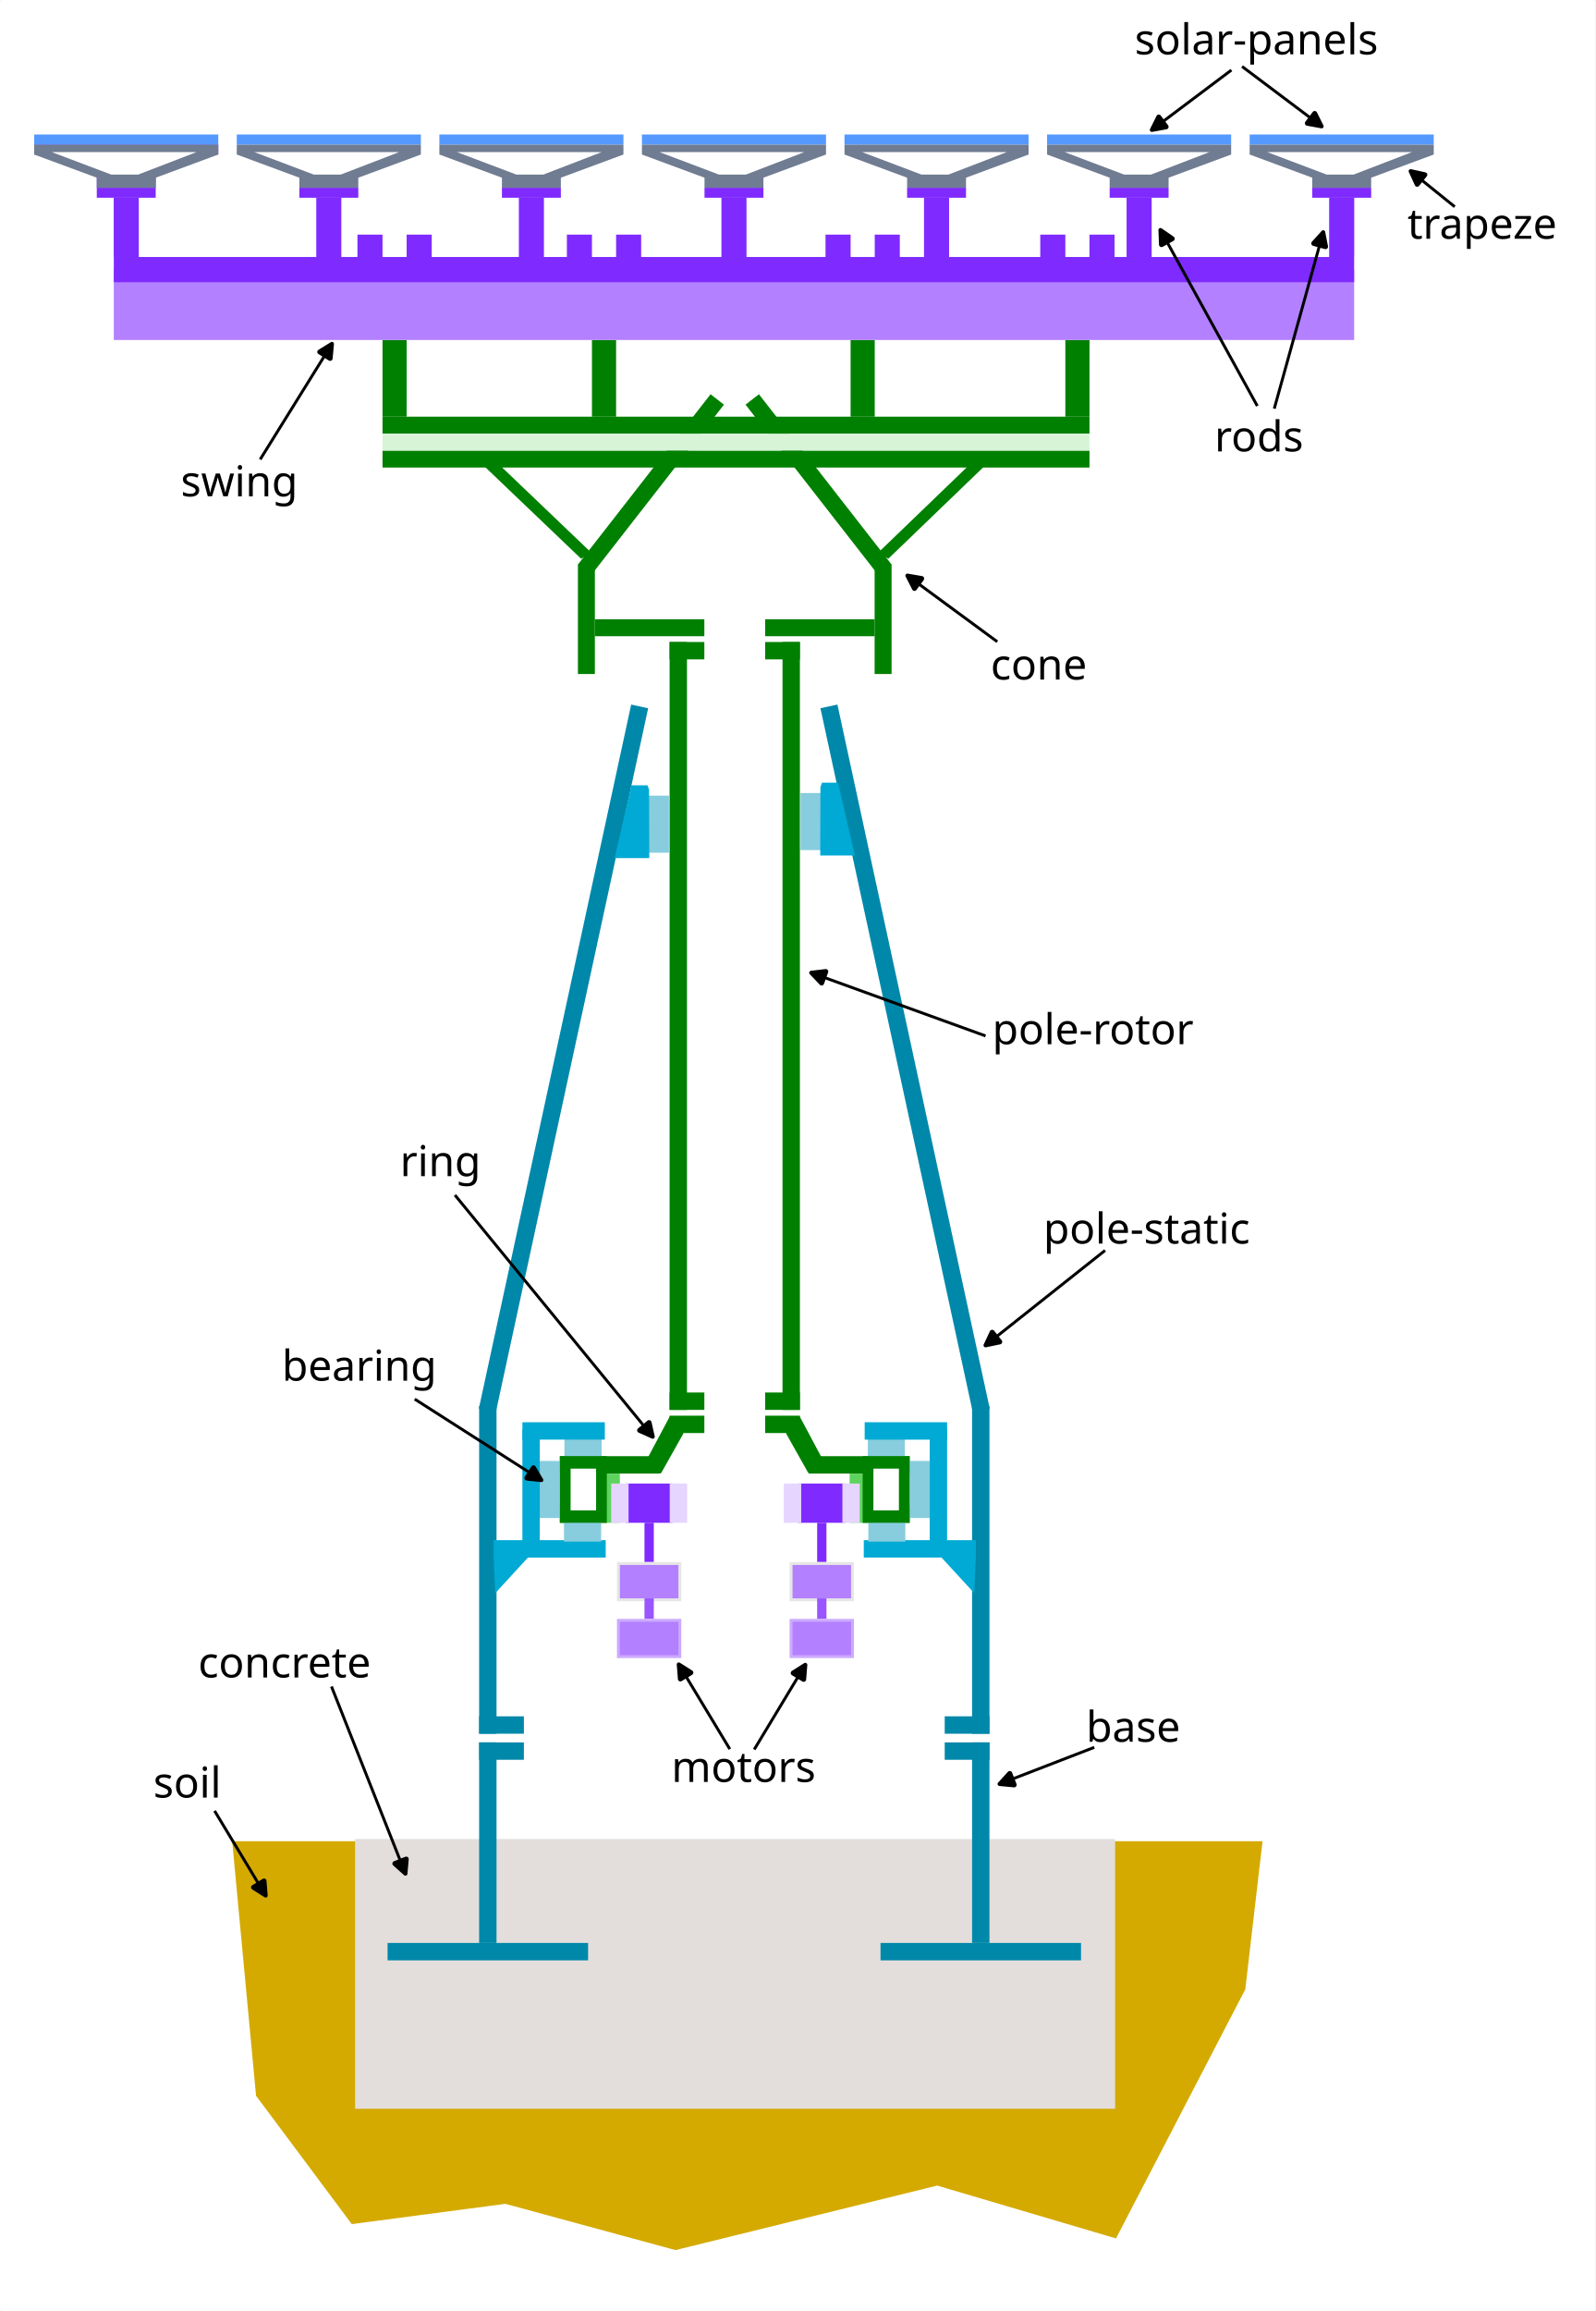
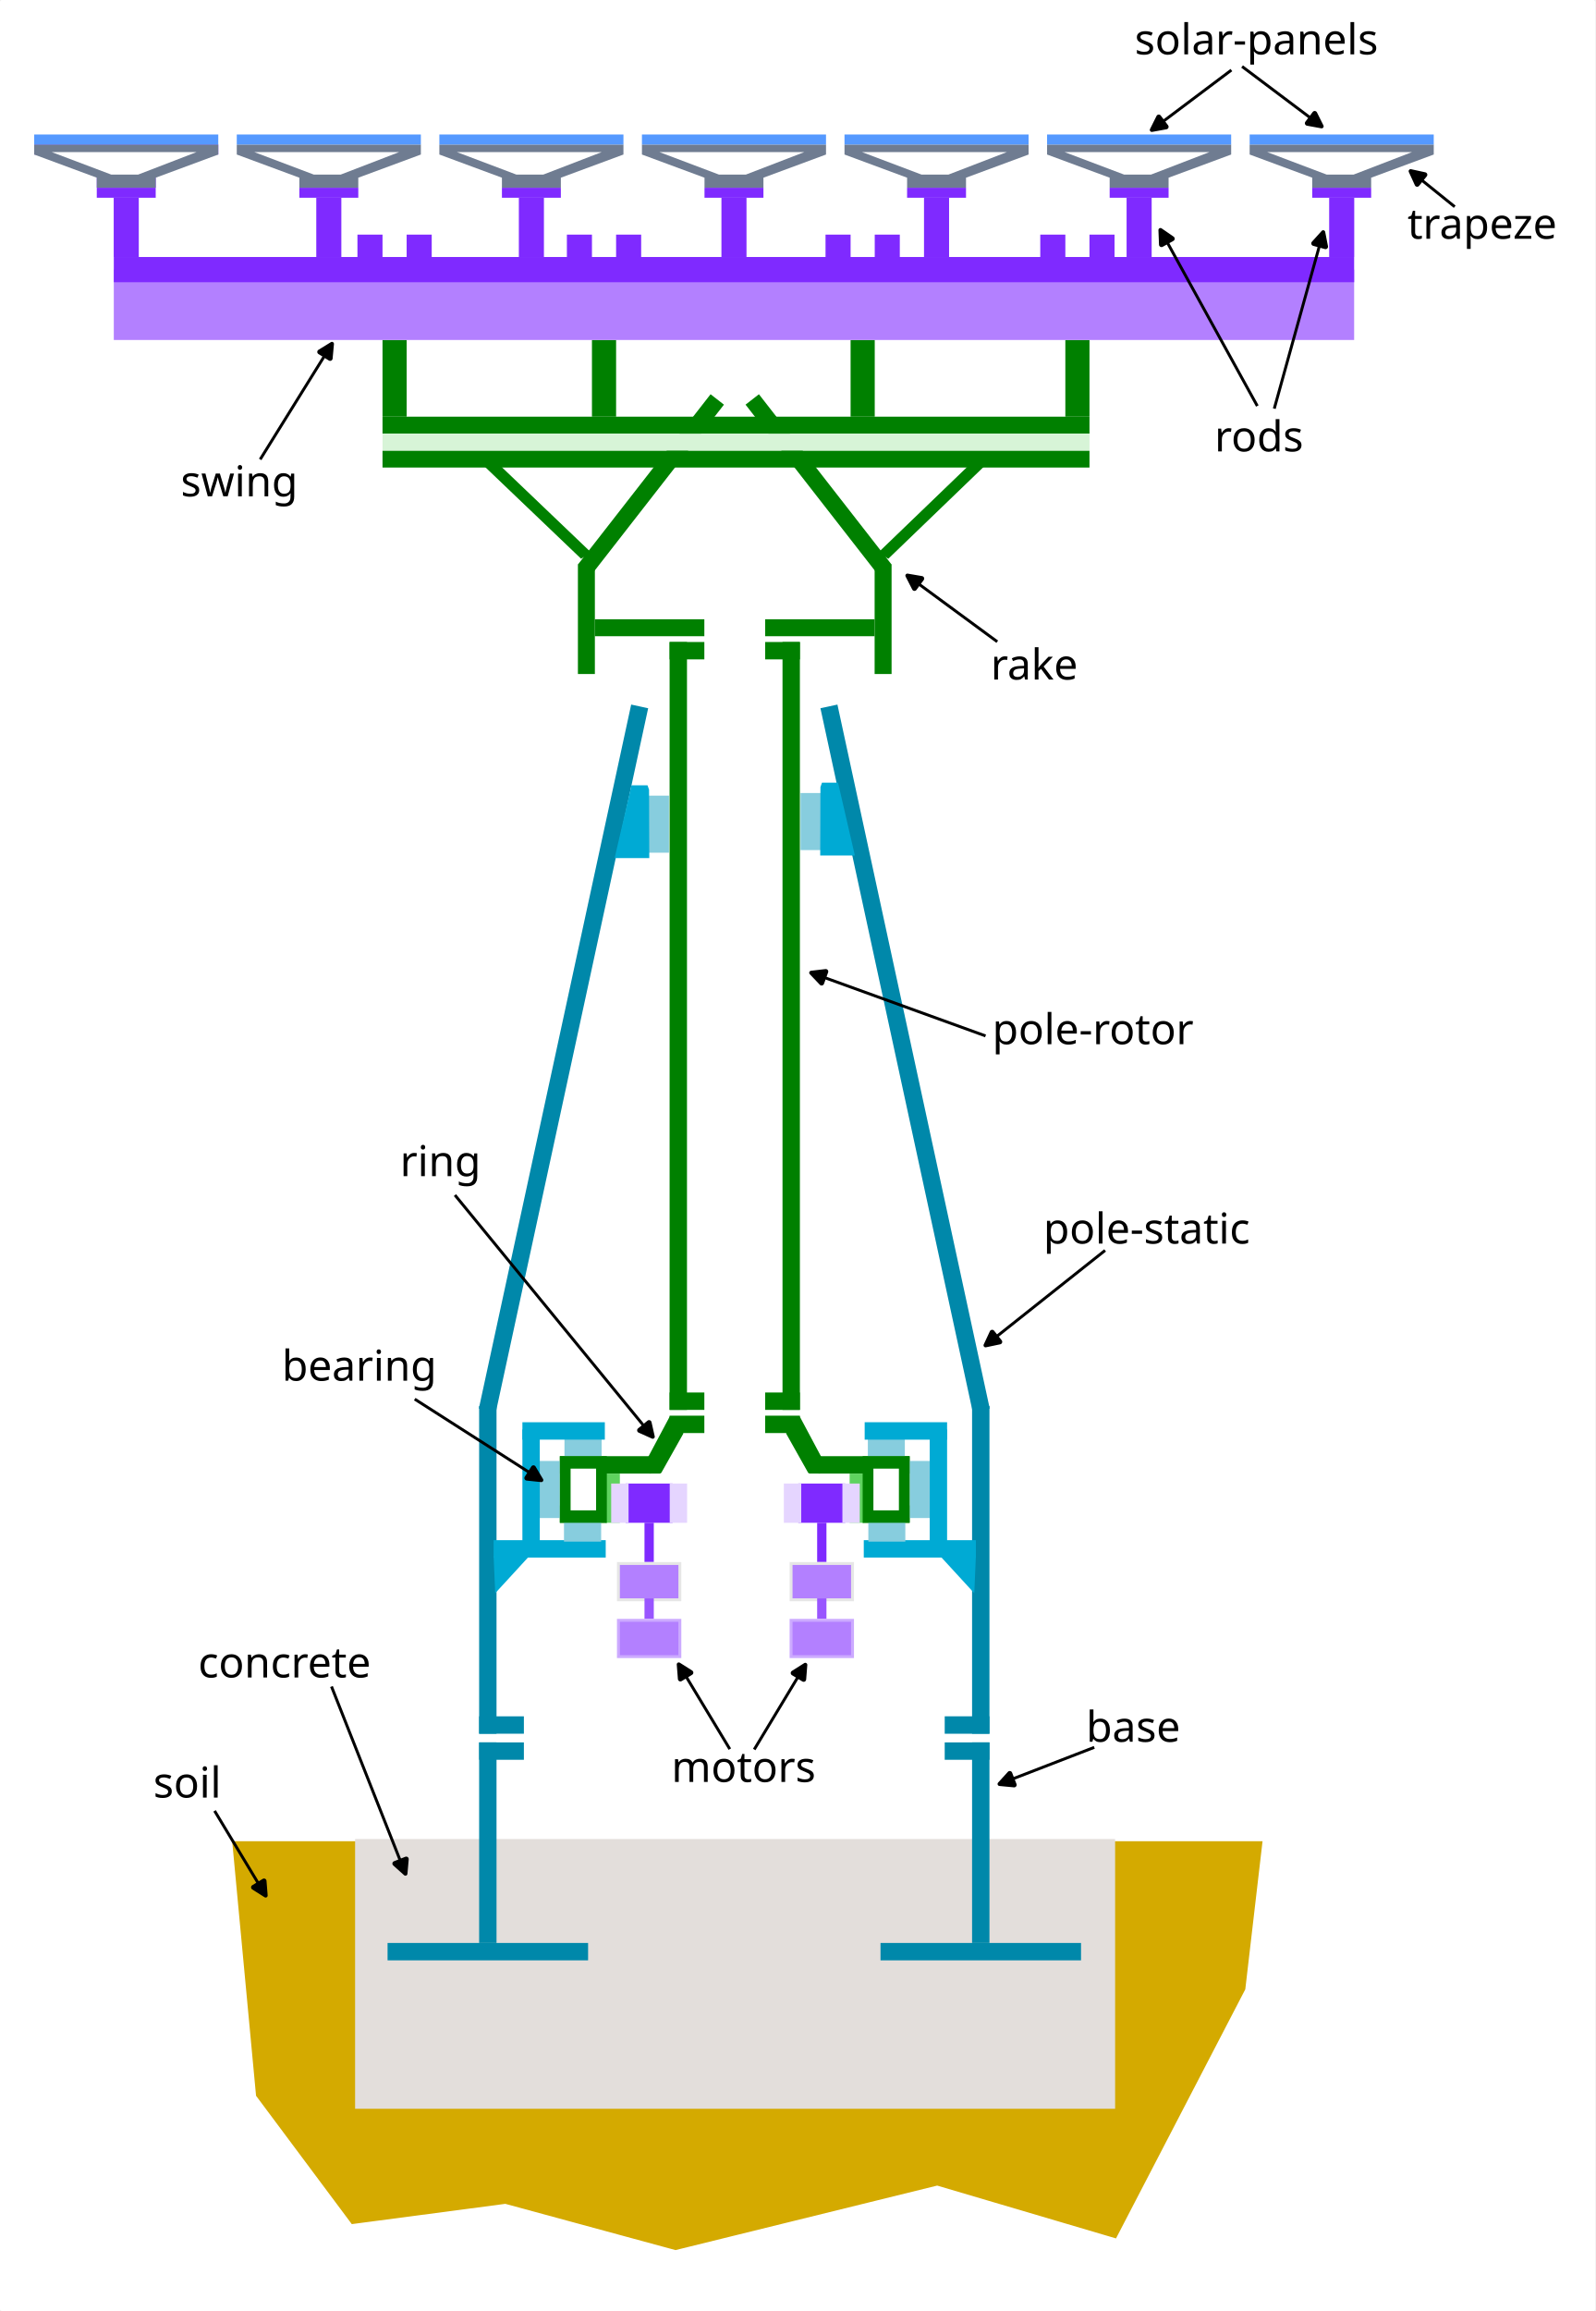
<svg xmlns="http://www.w3.org/2000/svg" width="550.966" height="797.956" viewBox="0 0 145.776 211.126">
  <defs>
    <marker id="b" markerHeight="1" markerWidth="1" orient="auto-start-reverse" preserveAspectRatio="xMidYMid" refX="0" refY="0" style="overflow:visible" viewBox="0 0 1 1">
      <path d="M-.211-4.106 6.21-.894a1 1 90 0 1 0 1.788L-.21 4.106A1.236 1.236 31.717 0 1-2 3v-6A1.236 1.236 148.283 0 1-.211-4.106z" style="fill:context-stroke;fill-rule:evenodd;stroke:none" transform="scale(.7)" />
    </marker>
    <marker id="o" markerHeight="1" markerWidth="1" orient="auto-start-reverse" preserveAspectRatio="xMidYMid" refX="0" refY="0" style="overflow:visible" viewBox="0 0 1 1">
      <path d="M-.211-4.106 6.21-.894a1 1 90 0 1 0 1.788L-.21 4.106A1.236 1.236 31.717 0 1-2 3v-6A1.236 1.236 148.283 0 1-.211-4.106z" style="fill:context-stroke;fill-rule:evenodd;stroke:none" transform="scale(.7)" />
    </marker>
    <marker id="p" markerHeight="1" markerWidth="1" orient="auto-start-reverse" preserveAspectRatio="xMidYMid" refX="0" refY="0" style="overflow:visible" viewBox="0 0 1 1">
      <path d="M-.211-4.106 6.21-.894a1 1 90 0 1 0 1.788L-.21 4.106A1.236 1.236 31.717 0 1-2 3v-6A1.236 1.236 148.283 0 1-.211-4.106z" style="fill:context-stroke;fill-rule:evenodd;stroke:none" transform="scale(.7)" />
    </marker>
    <marker id="q" markerHeight="1" markerWidth="1" orient="auto-start-reverse" preserveAspectRatio="xMidYMid" refX="0" refY="0" style="overflow:visible" viewBox="0 0 1 1">
      <path d="M-.211-4.106 6.21-.894a1 1 90 0 1 0 1.788L-.21 4.106A1.236 1.236 31.717 0 1-2 3v-6A1.236 1.236 148.283 0 1-.211-4.106z" style="fill:context-stroke;fill-rule:evenodd;stroke:none" transform="scale(.7)" />
    </marker>
    <marker id="r" markerHeight="1" markerWidth="1" orient="auto-start-reverse" preserveAspectRatio="xMidYMid" refX="0" refY="0" style="overflow:visible" viewBox="0 0 1 1">
      <path d="M-.211-4.106 6.21-.894a1 1 90 0 1 0 1.788L-.21 4.106A1.236 1.236 31.717 0 1-2 3v-6A1.236 1.236 148.283 0 1-.211-4.106z" style="fill:context-stroke;fill-rule:evenodd;stroke:none" transform="scale(.7)" />
    </marker>
    <marker id="s" markerHeight="1" markerWidth="1" orient="auto-start-reverse" preserveAspectRatio="xMidYMid" refX="0" refY="0" style="overflow:visible" viewBox="0 0 1 1">
      <path d="M-.211-4.106 6.21-.894a1 1 90 0 1 0 1.788L-.21 4.106A1.236 1.236 31.717 0 1-2 3v-6A1.236 1.236 148.283 0 1-.211-4.106z" style="fill:context-stroke;fill-rule:evenodd;stroke:none" transform="scale(.7)" />
    </marker>
    <marker id="t" markerHeight="1" markerWidth="1" orient="auto-start-reverse" preserveAspectRatio="xMidYMid" refX="0" refY="0" style="overflow:visible" viewBox="0 0 1 1">
      <path d="M-.211-4.106 6.21-.894a1 1 90 0 1 0 1.788L-.21 4.106A1.236 1.236 31.717 0 1-2 3v-6A1.236 1.236 148.283 0 1-.211-4.106z" style="fill:context-stroke;fill-rule:evenodd;stroke:none" transform="scale(.7)" />
    </marker>
    <marker id="u" markerHeight="1" markerWidth="1" orient="auto-start-reverse" preserveAspectRatio="xMidYMid" refX="0" refY="0" style="overflow:visible" viewBox="0 0 1 1">
      <path d="M-.211-4.106 6.21-.894a1 1 90 0 1 0 1.788L-.21 4.106A1.236 1.236 31.717 0 1-2 3v-6A1.236 1.236 148.283 0 1-.211-4.106z" style="fill:context-stroke;fill-rule:evenodd;stroke:none" transform="scale(.7)" />
    </marker>
    <marker id="v" markerHeight="1" markerWidth="1" orient="auto-start-reverse" preserveAspectRatio="xMidYMid" refX="0" refY="0" style="overflow:visible" viewBox="0 0 1 1">
      <path d="M-.211-4.106 6.21-.894a1 1 90 0 1 0 1.788L-.21 4.106A1.236 1.236 31.717 0 1-2 3v-6A1.236 1.236 148.283 0 1-.211-4.106z" style="fill:context-stroke;fill-rule:evenodd;stroke:none" transform="scale(.7)" />
    </marker>
    <marker id="w" markerHeight="1" markerWidth="1" orient="auto-start-reverse" preserveAspectRatio="xMidYMid" refX="0" refY="0" style="overflow:visible" viewBox="0 0 1 1">
      <path d="M-.211-4.106 6.21-.894a1 1 90 0 1 0 1.788L-.21 4.106A1.236 1.236 31.717 0 1-2 3v-6A1.236 1.236 148.283 0 1-.211-4.106z" style="fill:context-stroke;fill-rule:evenodd;stroke:none" transform="scale(.7)" />
    </marker>
    <marker id="x" markerHeight="1" markerWidth="1" orient="auto-start-reverse" preserveAspectRatio="xMidYMid" refX="0" refY="0" style="overflow:visible" viewBox="0 0 1 1">
      <path d="M-.211-4.106 6.21-.894a1 1 90 0 1 0 1.788L-.21 4.106A1.236 1.236 31.717 0 1-2 3v-6A1.236 1.236 148.283 0 1-.211-4.106z" style="fill:context-stroke;fill-rule:evenodd;stroke:none" transform="scale(.7)" />
    </marker>
    <marker id="y" markerHeight="1" markerWidth="1" orient="auto-start-reverse" preserveAspectRatio="xMidYMid" refX="0" refY="0" style="overflow:visible" viewBox="0 0 1 1">
      <path d="M-.211-4.106 6.21-.894a1 1 90 0 1 0 1.788L-.21 4.106A1.236 1.236 31.717 0 1-2 3v-6A1.236 1.236 148.283 0 1-.211-4.106z" style="fill:context-stroke;fill-rule:evenodd;stroke:none" transform="scale(.7)" />
    </marker>
    <marker id="z" markerHeight="1" markerWidth="1" orient="auto-start-reverse" preserveAspectRatio="xMidYMid" refX="0" refY="0" style="overflow:visible" viewBox="0 0 1 1">
      <path d="M-.211-4.106 6.21-.894a1 1 90 0 1 0 1.788L-.21 4.106A1.236 1.236 31.717 0 1-2 3v-6A1.236 1.236 148.283 0 1-.211-4.106z" style="fill:context-stroke;fill-rule:evenodd;stroke:none" transform="scale(.7)" />
    </marker>
    <marker id="A" markerHeight="1" markerWidth="1" orient="auto-start-reverse" preserveAspectRatio="xMidYMid" refX="0" refY="0" style="overflow:visible" viewBox="0 0 1 1">
      <path d="M-.211-4.106 6.21-.894a1 1 90 0 1 0 1.788L-.21 4.106A1.236 1.236 31.717 0 1-2 3v-6A1.236 1.236 148.283 0 1-.211-4.106z" style="fill:context-stroke;fill-rule:evenodd;stroke:none" transform="scale(.7)" />
    </marker>
    <marker id="B" markerHeight="1" markerWidth="1" orient="auto-start-reverse" preserveAspectRatio="xMidYMid" refX="0" refY="0" style="overflow:visible" viewBox="0 0 1 1">
      <path d="M-.211-4.106 6.21-.894a1 1 90 0 1 0 1.788L-.21 4.106A1.236 1.236 31.717 0 1-2 3v-6A1.236 1.236 148.283 0 1-.211-4.106z" style="fill:context-stroke;fill-rule:evenodd;stroke:none" transform="scale(.7)" />
    </marker>
    <marker id="C" markerHeight="1" markerWidth="1" orient="auto-start-reverse" preserveAspectRatio="xMidYMid" refX="0" refY="0" style="overflow:visible" viewBox="0 0 1 1">
      <path d="M-.211-4.106 6.21-.894a1 1 90 0 1 0 1.788L-.21 4.106A1.236 1.236 31.717 0 1-2 3v-6A1.236 1.236 148.283 0 1-.211-4.106z" style="fill:context-stroke;fill-rule:evenodd;stroke:none" transform="scale(.7)" />
    </marker>
    <path id="n" d="M390.711 567.375h163.901v53.717H390.711z" />
    <path id="m" d="M443.269 400.645h108.686v33.052H443.269z" />
    <path id="l" d="M422.662 515.803h101.739v36.063H422.662z" />
    <path id="k" d="M402.158 361.595H532.94v44.159H402.158z" />
    <path id="j" d="M404.022 431.123h135.339v40.229H404.022z" />
    <path id="i" d="M339.166 1122.708h173.913v53.623H339.166z" />
    <path id="h" d="M441.651 1017.628h113.588v44.326H441.651z" />
    <path id="g" d="M366.507 1070.714h138.637v34.936H366.507z" />
    <path id="f" d="M182.76 1105.717h181.951v36.314H182.76z" />
    <path id="e" d="M95.684 1014.298h138.497v46.863H95.684z" />
    <path id="d" d="M400.785 930.823h108.3v54.004h-108.3z" />
    <path id="c" d="M306.433 1002.115h117.873v41.247H306.433z" />
    <path id="a" d="M421.012 630.717h117.962v37.466H421.012z" />
  </defs>
  <path d="M8.92 35.088h145.512v210.861H8.92z" style="opacity:1;fill:#fff;fill-opacity:1;stroke:#fff;stroke-width:.265;stroke-linejoin:bevel;stroke-opacity:1" transform="translate(-8.788 -34.956)" />
  <path d="M30.151 203.298h93.862l-1.557 13.359-11.752 22.636-16.272-4.806-23.912 5.894-15.545-4.224-13.98 1.846-8.68-11.634z" style="fill:#d4aa00;stroke:#d4aa00;stroke-width:.265px;stroke-linecap:butt;stroke-linejoin:miter;stroke-opacity:1" transform="translate(-8.788 -34.956)" />
  <path d="M41.37 203.096h69.187v24.379H41.37z" style="fill:#e3dedb;stroke:#e3dedb;stroke-width:.265" transform="translate(-8.788 -34.956)" />
  <path d="M44.337 212.592h18.059v1.323H44.337zM89.383 212.592h18.059v1.323H89.383z" style="fill:#08a;stroke:#08a;stroke-width:.265" transform="translate(-8.788 -34.956)" />
  <path d="M-212.327 52.705h18.059v1.323h-18.059zM-212.327 97.751h18.059v1.323h-18.059z" style="fill:#08a;stroke:#08a;stroke-width:.265" transform="rotate(-90 -21.872 -13.084)" />
  <path d="M52.705 194.269h3.824v1.323h-3.824zM95.25 194.269h3.824v1.323H95.25z" style="fill:#08a;stroke:#08a;stroke-width:.265" transform="translate(-8.788 -34.956)" />
  <text xml:space="preserve" style="font-size:14.667px;line-height:1.25;font-family:sans-serif;white-space:pre;shape-inside:url(#a);display:inline" transform="matrix(.26458 0 0 .26458 -12.14 -11.185)">
    <tspan x="421.012" y="643.693">base</tspan>
  </text>
  <path d="m101.13 197.548 7.655-2.96" style="fill:none;stroke:#000;stroke-width:.265px;stroke-linecap:butt;stroke-linejoin:miter;stroke-opacity:1;marker-start:url(#b)" transform="translate(-8.788 -34.956)" />
  <path d="M163.531 52.705h29.679v1.323h-29.679z" style="fill:#08a;stroke:#08a;stroke-width:.265" transform="matrix(0 1 1 0 -8.788 -34.956)" />
  <path d="M52.705-193.21h3.824v1.323h-3.824z" style="fill:#08a;stroke:#08a;stroke-width:.265" transform="matrix(1 0 0 -1 -8.788 -34.956)" />
  <path d="M163.531-99.074h29.679v1.323h-29.679z" style="fill:#08a;stroke:#08a;stroke-width:.265" transform="rotate(90 13.084 -21.872)" />
  <path d="M-99.074-193.21h3.824v1.323h-3.824z" style="fill:#08a;stroke:#08a;stroke-width:.265" transform="rotate(180 -4.394 -17.478)" />
  <path d="M83.148 86.104h65.535v1.323H83.148z" style="fill:#08a;stroke:#08a;stroke-width:.265" transform="scale(-1 1) rotate(77.788 26.059 -12.031)" />
  <path d="M115.254-62.24h65.535v1.323h-65.535z" style="fill:#08a;stroke:#08a;stroke-width:.265" transform="rotate(77.788 17.271 -22.924)" />
  <path d="M93.74 70.11h69.886v1.323H93.74z" style="fill:green;stroke:green;stroke-width:.265" transform="matrix(0 1 1 0 -8.788 -34.956)" />
  <path d="M-73.02 162.303h2.91v1.323h-2.91z" style="fill:green;stroke:green;stroke-width:.265" transform="matrix(-1 0 0 1 -8.788 -34.956)" />
  <path d="M93.74-81.751h69.886v1.323H93.74z" style="fill:green;stroke:green;stroke-width:.265" transform="rotate(90 13.084 -21.872)" />
  <path d="M78.841 162.303h2.91v1.323h-2.91z" style="fill:green;stroke:green;stroke-width:.265" transform="translate(-8.788 -34.956)" />
  <path d="M-73.02 93.74h2.91v1.323h-2.91z" style="fill:green;stroke:green;stroke-width:.265" transform="matrix(-1 0 0 1 -8.788 -34.956)" />
  <path d="M78.841 93.74h2.91v1.323h-2.91z" style="fill:green;stroke:green;stroke-width:.265" transform="translate(-8.788 -34.956)" />
  <path d="M-73.02 164.42h2.91v1.323h-2.91z" style="fill:green;stroke:green;stroke-width:.265" transform="matrix(-1 0 0 1 -8.788 -34.956)" />
  <path d="M78.841 164.42h2.91v1.323h-2.91z" style="fill:green;stroke:green;stroke-width:.265" transform="translate(-8.788 -34.956)" />
  <path d="M-68.138 168.121h8.057v1.323h-8.057z" style="fill:green;stroke:green;stroke-width:.265" transform="matrix(-1 0 0 1 -8.788 -34.956)" />
  <path d="M83.724 168.121h8.057v1.323h-8.057z" style="fill:green;stroke:green;stroke-width:.265" transform="translate(-8.788 -34.956)" />
  <path d="M-64.109 172.619h4.028v1.323h-4.028zM-91.781 172.619h4.028v1.323h-4.028z" style="fill:green;stroke:green;stroke-width:.265" transform="matrix(-1 0 0 1 -8.788 -34.956)" />
  <path d="M169.576 64.109h4.498v1.323h-4.498zM169.576 86.429h4.498v1.323h-4.498z" style="fill:#5fd35f;stroke:none;stroke-width:.265" transform="matrix(0 1 1 0 -8.788 -34.956)" />
  <path d="m70.11 164.42-1.972 3.701v1.323h.966l2.006-3.57zM81.751 164.42l1.973 3.701v1.323h-.966l-2.007-3.57z" style="fill:green;fill-opacity:1;stroke:green;stroke-width:.265;stroke-linecap:butt;stroke-linejoin:bevel;stroke-opacity:1" transform="translate(-8.788 -34.956)" />
  <path d="M170.622 66.093h3.32v4.028h-3.32z" style="fill:#7f2aff;fill-opacity:1;stroke:#7f2aff;stroke-width:.265" transform="matrix(0 1 1 0 -8.788 -34.956)" />
  <path d="M170.622 70.122h3.32v1.323h-3.32zM170.622 64.771h3.32v1.323h-3.32z" style="fill:#e5d5ff;fill-opacity:1;stroke:#e5d5ff;stroke-width:.265;stroke-opacity:1" transform="matrix(0 1 1 0 -8.788 -34.956)" />
  <path d="M170.622 81.871h3.32v4.028h-3.32z" style="fill:#7f2aff;fill-opacity:1;stroke:#7f2aff;stroke-width:.265" transform="matrix(0 1 1 0 -8.788 -34.956)" />
  <path d="M170.622 85.9h3.32v1.323h-3.32zM170.622 80.549h3.32v1.323h-3.32z" style="fill:#e5d5ff;fill-opacity:1;stroke:#e5d5ff;stroke-width:.265;stroke-opacity:1" transform="matrix(0 1 1 0 -8.788 -34.956)" />
  <path d="M174.207 67.815h3.32v.585h-3.32zM174.207 83.593h3.32v.585h-3.32z" style="fill:#7f2aff;fill-opacity:1;stroke:#7f2aff;stroke-width:.265" transform="matrix(0 1 1 0 -8.788 -34.956)" />
  <path d="M177.791 65.3h3.32v5.615h-3.32z" style="fill:#b380ff;fill-opacity:1;stroke:#e6e6e6;stroke-width:.265" transform="matrix(0 1 1 0 -8.788 -34.956)" />
  <path d="M181.111 67.815h1.607v.585h-1.607z" style="fill:#95f;fill-opacity:1;stroke:#95f;stroke-width:.265" transform="matrix(0 1 1 0 -8.788 -34.956)" />
  <path d="M182.982 65.3h3.32v5.615h-3.32z" style="fill:#b380ff;fill-opacity:1;stroke:#caf;stroke-width:.265" transform="matrix(0 1 1 0 -8.788 -34.956)" />
  <path d="M177.791 81.078h3.32v5.615h-3.32z" style="fill:#b380ff;fill-opacity:1;stroke:#e6e6e6;stroke-width:.265" transform="matrix(0 1 1 0 -8.788 -34.956)" />
  <path d="M181.111 83.593h1.607v.585h-1.607z" style="fill:#95f;fill-opacity:1;stroke:#95f;stroke-width:.265" transform="matrix(0 1 1 0 -8.788 -34.956)" />
  <path d="M182.982 81.078h3.32v5.615h-3.32z" style="fill:#b380ff;fill-opacity:1;stroke:#caf;stroke-width:.265" transform="matrix(0 1 1 0 -8.788 -34.956)" />
  <path d="M54.028-177.117h9.979v1.323h-9.979z" style="fill:#00aad4;stroke:#00aad4;stroke-width:.265" transform="matrix(1 0 0 -1 -8.788 -34.956)" />
  <path d="M60.325-175.794h3.397v1.852h-3.397z" style="fill:#87cdde;stroke:none;stroke-width:.265" transform="matrix(1 0 0 -1 -8.788 -34.956)" />
  <path d="M168.425-59.948h5.214v1.852h-5.214z" style="fill:#87cdde;stroke:none;stroke-width:.265" transform="rotate(90 13.084 -21.872)" />
  <path d="M60.37-167.989h3.397v1.852H60.37z" style="fill:#87cdde;stroke:none;stroke-width:.265" transform="matrix(1 0 0 -1 -8.788 -34.956)" />
  <path d="M-175.662-57.981h9.979v1.323h-9.979z" style="fill:#00aad4;stroke:#00aad4;stroke-width:.265" transform="matrix(0 -1 -1 0 -8.788 -34.956)" />
  <path d="M56.659-166.344h7.267v1.323h-7.267z" style="fill:#00aad4;stroke:#00aad4;stroke-width:.265" transform="matrix(1 0 0 -1 -8.788 -34.956)" />
  <path d="M-97.833-177.117h9.979v1.323h-9.979z" style="fill:#00aad4;stroke:#00aad4;stroke-width:.265" transform="rotate(180 -4.394 -17.478)" />
  <path d="M-91.518-175.794h3.38v1.852h-3.38z" style="fill:#87cdde;stroke:none;stroke-width:.265" transform="rotate(180 -4.394 -17.478)" />
  <path d="M168.425 91.913h5.214v1.852h-5.214z" style="fill:#87cdde;stroke:none;stroke-width:.265" transform="matrix(0 1 1 0 -8.788 -34.956)" />
  <path d="M-91.474-167.989h3.38v1.852h-3.38z" style="fill:#87cdde;stroke:none;stroke-width:.265" transform="rotate(180 -4.394 -17.478)" />
  <path d="M-175.662 93.88h9.979v1.323h-9.979z" style="fill:#00aad4;stroke:#00aad4;stroke-width:.265" transform="rotate(-90 -21.872 -13.084)" />
  <path d="M-95.203-166.344h7.267v1.323h-7.267z" style="fill:#00aad4;stroke:#00aad4;stroke-width:.265" transform="rotate(180 -4.394 -17.478)" />
  <path d="M168.121 60.081h5.821v4.028h-5.821z" style="fill:green;fill-opacity:1;stroke:green;stroke-width:.265" transform="matrix(0 1 1 0 -8.788 -34.956)" />
  <path d="M168.993 60.798h4.077v2.595h-4.077z" style="fill:#fff;stroke:green;stroke-width:.265" transform="matrix(0 1 1 0 -8.788 -34.956)" />
  <path d="M168.121 87.752h5.821v4.028h-5.821z" style="fill:green;stroke:green;stroke-width:.265" transform="matrix(0 1 1 0 -8.788 -34.956)" />
  <path d="M168.993 88.469h4.077v2.595h-4.077z" style="fill:#fff;stroke:green;stroke-width:.265" transform="matrix(0 1 1 0 -8.788 -34.956)" />
  <path d="m54.028 177.117 2.825.132-2.693 2.934-.132-3.066M97.833 177.117l-2.825.132 2.693 2.934.132-3.066" style="fill:#00aad4;fill-opacity:1;stroke:#00aad4;stroke-width:.265px;stroke-linecap:butt;stroke-linejoin:miter;stroke-opacity:1" transform="translate(-8.788 -34.956)" />
  <path d="M107.643-69.921h5.214v1.852h-5.214z" style="fill:#87cdde;stroke:none;stroke-width:.265" transform="rotate(90 13.084 -21.872)" />
  <path d="m67.967 107.122.02 6.094h-2.866l1.477-6.386h1.267z" style="fill:#00aad4;fill-opacity:1;stroke:#00aad4;stroke-width:.265px;stroke-linecap:butt;stroke-linejoin:miter;stroke-opacity:1" transform="translate(-8.788 -34.956)" />
  <path d="M107.404 81.94h5.214v1.852h-5.214z" style="fill:#87cdde;stroke:none;stroke-width:.265" transform="matrix(0 1 1 0 -8.788 -34.956)" />
  <path d="m83.894 106.884-.02 6.093h2.866l-1.477-6.386h-1.266z" style="fill:#00aad4;fill-opacity:1;stroke:#00aad4;stroke-width:.265px;stroke-linecap:butt;stroke-linejoin:miter;stroke-opacity:1" transform="translate(-8.788 -34.956)" />
  <path d="M-73.152 91.53h10.005v1.549h-10.005zM-88.713 91.53h10.005v1.549h-10.005z" style="fill:green;stroke:none;stroke-width:.265" transform="matrix(-1 0 0 1 -8.788 -34.956)" />
  <path d="M-96.532-63.148h10.005v1.549h-10.005zM-96.532-90.262h10.005v1.549h-10.005z" style="fill:green;stroke:none;stroke-width:.265" transform="matrix(0 -1 -1 0 -8.788 -34.956)" />
  <path d="M-30.389-103.323h19.722v1.549h-19.722z" style="fill:green;stroke:none;stroke-width:.265" transform="scale(1 -1) rotate(52.072 -40.171 8.484)" />
  <path d="M-123.733 16.462h19.722v1.549h-19.722z" style="fill:green;stroke:none;stroke-width:.265" transform="rotate(-127.928 -12.932 -15.331)" />
  <path d="M-108.347 73.022h64.604v1.549h-64.604zM-108.347 76.119h64.604v1.549h-64.604z" style="fill:green;stroke:none;stroke-width:.265" transform="matrix(-1 0 0 1 -8.788 -34.956)" />
  <path d="M-108.347 74.571h64.604v1.549h-64.604z" style="fill:#d7f4d7;stroke:none;stroke-width:.265" transform="matrix(-1 0 0 1 -8.788 -34.956)" />
  <path d="M-109.798-20.238h12.917v1.088h-12.917z" style="fill:green;stroke:none;stroke-width:.27" transform="matrix(-.72309 -.69076 .865 -.50178 -8.788 -34.956)" />
  <path d="M-29.95-129.21h12.863v1.082H-29.95z" style="fill:green;stroke:none;stroke-width:.27" transform="matrix(.72032 -.69364 -.86324 -.50479 -8.788 -34.956)" />
  <path d="M-73.022-45.949h7.006v2.206h-7.006zM-73.022-108.347h7.006v2.206h-7.006zM-73.022-65.088h7.006v2.206h-7.006zM-73.022-88.723h7.006v2.206h-7.006z" style="fill:green;stroke:none;stroke-width:.265" transform="matrix(0 -1 -1 0 -8.788 -34.956)" />
  <path d="M-132.532 59.587h113.345v6.429h-113.345z" style="fill:#b380ff;stroke:none;stroke-width:.265" transform="matrix(-1 0 0 1 -8.788 -34.956)" />
  <path d="M-132.532 58.435h113.345v2.303h-113.345z" style="fill:#7f2aff;stroke:none;stroke-width:.265" transform="matrix(-1 0 0 1 -8.788 -34.956)" />
  <path d="M-58.435-21.47h5.414v2.291h-5.414z" style="fill:#7f2aff;stroke:none;stroke-width:.265" transform="matrix(0 -1 -1 0 -8.788 -34.956)" />
  <path d="M17.632-53.021h5.385v.915h-5.385z" style="fill:#7f2aff;stroke:none;stroke-width:.265" transform="matrix(1 0 0 -1 -8.788 -34.956)" />
  <path d="M-58.435-39.981h5.414v2.291h-5.414z" style="fill:#7f2aff;stroke:none;stroke-width:.265" transform="matrix(0 -1 -1 0 -8.788 -34.956)" />
  <path d="M36.144-53.021h5.385v.915h-5.385z" style="fill:#7f2aff;stroke:none;stroke-width:.265" transform="matrix(1 0 0 -1 -8.788 -34.956)" />
  <path d="M-58.435-58.493h5.414v2.291h-5.414z" style="fill:#7f2aff;stroke:none;stroke-width:.265" transform="matrix(0 -1 -1 0 -8.788 -34.956)" />
  <path d="M54.655-53.021h5.385v.915h-5.385z" style="fill:#7f2aff;stroke:none;stroke-width:.265" transform="matrix(1 0 0 -1 -8.788 -34.956)" />
  <path d="M-58.435-77.005h5.414v2.291h-5.414z" style="fill:#7f2aff;stroke:none;stroke-width:.265" transform="matrix(0 -1 -1 0 -8.788 -34.956)" />
  <path d="M73.167-53.021h5.385v.915h-5.385z" style="fill:#7f2aff;stroke:none;stroke-width:.265" transform="matrix(1 0 0 -1 -8.788 -34.956)" />
  <path d="M-58.435-95.517h5.414v2.291h-5.414z" style="fill:#7f2aff;stroke:none;stroke-width:.265" transform="matrix(0 -1 -1 0 -8.788 -34.956)" />
  <path d="M91.679-53.021h5.385v.915h-5.385z" style="fill:#7f2aff;stroke:none;stroke-width:.265" transform="matrix(1 0 0 -1 -8.788 -34.956)" />
  <path d="M-58.435-114.029h5.414v2.291h-5.414z" style="fill:#7f2aff;stroke:none;stroke-width:.265" transform="matrix(0 -1 -1 0 -8.788 -34.956)" />
  <path d="M110.191-53.021h5.385v.915h-5.385z" style="fill:#7f2aff;stroke:none;stroke-width:.265" transform="matrix(1 0 0 -1 -8.788 -34.956)" />
  <path d="M-58.435-132.541h5.414v2.291h-5.414z" style="fill:#7f2aff;stroke:none;stroke-width:.265" transform="matrix(0 -1 -1 0 -8.788 -34.956)" />
  <path d="M128.703-53.021h5.385v.915h-5.385zM17.632-52.105h5.385v.915h-5.385z" style="fill:#7f2aff;stroke:none;stroke-width:.265" transform="matrix(1 0 0 -1 -8.788 -34.956)" />
  <path d="M11.913-49.073h16.822v.915H11.913z" style="fill:#7f2aff;stroke:none;stroke-width:.265" transform="matrix(1 0 0 -1 -8.788 -34.956)" />
  <path d="M11.913 48.158v.915l5.719 2.117v.915h5.385v-.915l5.718-2.117v-.915H11.913" style="fill:#6f7c91;stroke:none;stroke-width:.265px;stroke-linecap:butt;stroke-linejoin:miter;stroke-opacity:1" transform="translate(-8.788 -34.956)" />
  <path d="M13.51 48.85h13.24l-5.344 2.058h-2.449z" style="fill:#fff;stroke:none;stroke-width:.265px;stroke-linecap:butt;stroke-linejoin:miter;stroke-opacity:1" transform="translate(-8.788 -34.956)" />
  <path d="M11.913-48.158h16.822v.915H11.913z" style="fill:#59f;stroke:none;stroke-width:.265" transform="matrix(1 0 0 -1 -8.788 -34.956)" />
  <path d="M30.425 48.158v.915l5.719 2.117v.915h5.384v-.915l5.72-2.117v-.915H30.424" style="fill:#6f7c91;stroke:none;stroke-width:.265px;stroke-linecap:butt;stroke-linejoin:miter;stroke-opacity:1" transform="translate(-8.788 -34.956)" />
  <path d="M32.023 48.85h13.24l-5.346 2.058H37.47z" style="fill:#fff;stroke:none;stroke-width:.265px;stroke-linecap:butt;stroke-linejoin:miter;stroke-opacity:1" transform="translate(-8.788 -34.956)" />
  <path d="M30.425-48.158h16.822v.915H30.425z" style="fill:#59f;stroke:none;stroke-width:.265" transform="matrix(1 0 0 -1 -8.788 -34.956)" />
  <path d="M48.937 48.158v.915l5.718 2.117v.915h5.385v-.915l5.719-2.117v-.915H48.937" style="fill:#6f7c91;stroke:none;stroke-width:.265px;stroke-linecap:butt;stroke-linejoin:miter;stroke-opacity:1" transform="translate(-8.788 -34.956)" />
  <path d="M50.534 48.85h13.24l-5.345 2.058h-2.448z" style="fill:#fff;stroke:none;stroke-width:.265px;stroke-linecap:butt;stroke-linejoin:miter;stroke-opacity:1" transform="translate(-8.788 -34.956)" />
  <path d="M48.937-48.158h16.822v.915H48.937z" style="fill:#59f;stroke:none;stroke-width:.265" transform="matrix(1 0 0 -1 -8.788 -34.956)" />
  <path d="M67.449 48.158v.915l5.718 2.117v.915h5.385v-.915l5.719-2.117v-.915H67.449" style="fill:#6f7c91;stroke:none;stroke-width:.265px;stroke-linecap:butt;stroke-linejoin:miter;stroke-opacity:1" transform="translate(-8.788 -34.956)" />
  <path d="M69.046 48.85h13.24l-5.345 2.058h-2.448z" style="fill:#fff;stroke:none;stroke-width:.265px;stroke-linecap:butt;stroke-linejoin:miter;stroke-opacity:1" transform="translate(-8.788 -34.956)" />
  <path d="M67.449-48.158h16.822v.915H67.449z" style="fill:#59f;stroke:none;stroke-width:.265" transform="matrix(1 0 0 -1 -8.788 -34.956)" />
  <path d="M85.96 48.158v.915l5.72 2.117v.915h5.384v-.915l5.719-2.117v-.915H85.96" style="fill:#6f7c91;stroke:none;stroke-width:.265px;stroke-linecap:butt;stroke-linejoin:miter;stroke-opacity:1" transform="translate(-8.788 -34.956)" />
  <path d="M87.558 48.85h13.24l-5.345 2.058h-2.449z" style="fill:#fff;stroke:none;stroke-width:.265px;stroke-linecap:butt;stroke-linejoin:miter;stroke-opacity:1" transform="translate(-8.788 -34.956)" />
  <path d="M85.96-48.158h16.822v.915H85.96z" style="fill:#59f;stroke:none;stroke-width:.265" transform="matrix(1 0 0 -1 -8.788 -34.956)" />
  <path d="M104.472 48.158v.915l5.719 2.117v.915h5.385v-.915l5.718-2.117v-.915h-16.822" style="fill:#6f7c91;stroke:none;stroke-width:.265px;stroke-linecap:butt;stroke-linejoin:miter;stroke-opacity:1" transform="translate(-8.788 -34.956)" />
  <path d="M106.07 48.85h13.24l-5.345 2.058h-2.449z" style="fill:#fff;stroke:none;stroke-width:.265px;stroke-linecap:butt;stroke-linejoin:miter;stroke-opacity:1" transform="translate(-8.788 -34.956)" />
  <path d="M104.472-48.158h16.822v.915h-16.822z" style="fill:#59f;stroke:none;stroke-width:.265" transform="matrix(1 0 0 -1 -8.788 -34.956)" />
  <path d="M122.984 48.158v.915l5.719 2.117v.915h5.384v-.915l5.72-2.117v-.915h-16.823" style="fill:#6f7c91;stroke:none;stroke-width:.265px;stroke-linecap:butt;stroke-linejoin:miter;stroke-opacity:1" transform="translate(-8.788 -34.956)" />
  <path d="M124.582 48.85h13.24l-5.346 2.058h-2.448z" style="fill:#fff;stroke:none;stroke-width:.265px;stroke-linecap:butt;stroke-linejoin:miter;stroke-opacity:1" transform="translate(-8.788 -34.956)" />
  <path d="M122.984-48.158h16.822v.915h-16.822z" style="fill:#59f;stroke:none;stroke-width:.265" transform="matrix(1 0 0 -1 -8.788 -34.956)" />
  <text xml:space="preserve" style="font-size:14.667px;line-height:1.25;font-family:sans-serif;white-space:pre;shape-inside:url(#c);display:inline" transform="matrix(.26458 0 0 .26458 -67.065 -104.353)">
    <tspan x="306.434" y="1015.092">soil</tspan>
  </text>
  <text xml:space="preserve" style="font-size:14.667px;line-height:1.25;font-family:sans-serif;white-space:pre;shape-inside:url(#d);display:inline" transform="matrix(.26458 0 0 .26458 -87.928 -96.464)">
    <tspan x="400.785" y="943.801">concrete</tspan>
  </text>
  <text xml:space="preserve" style="font-size:14.667px;line-height:1.25;font-family:sans-serif;white-space:pre;shape-inside:url(#e);display:inline" transform="matrix(.26458 0 0 .26458 70.03 -158.187)">
    <tspan x="95.684" y="1027.275">pole-static</tspan>
  </text>
  <text xml:space="preserve" style="font-size:14.667px;line-height:1.25;font-family:sans-serif;white-space:pre;shape-inside:url(#f);display:inline" transform="matrix(.26458 0 0 .26458 42.319 -200.589)">
    <tspan x="182.76" y="1118.693">pole-rotor</tspan>
  </text>
  <text xml:space="preserve" style="font-size:14.667px;line-height:1.25;font-family:sans-serif;white-space:pre;shape-inside:url(#g);display:inline" transform="matrix(.26458 0 0 .26458 -60.421 -179.274)">
    <tspan x="366.508" y="1083.689">ring</tspan>
  </text>
  <text xml:space="preserve" style="font-size:14.667px;line-height:1.25;font-family:sans-serif;white-space:pre;shape-inside:url(#h);display:inline" transform="matrix(.26458 0 0 .26458 -91.092 -146.543)">
    <tspan x="441.65" y="1030.605">bearing</tspan>
  </text>
  <text xml:space="preserve" style="font-size:14.667px;line-height:1.25;font-family:sans-serif;white-space:pre;shape-inside:url(#i);display:inline" transform="matrix(.26458 0 0 .26458 -28.382 -137.686)">
    <tspan x="339.166" y="1135.684">motors</tspan>
  </text>
  <text xml:space="preserve" style="font-size:14.667px;line-height:1.25;font-family:sans-serif;white-space:pre;shape-inside:url(#j);display:inline" transform="matrix(.26458 0 0 .26458 -16.367 -55.42)">
-     <tspan x="404.021" y="444.1">cone</tspan>
+     <tspan x="404.021" y="444.1">rake</tspan>
  </text>
  <text xml:space="preserve" style="font-size:14.667px;line-height:1.25;font-family:sans-serif;white-space:pre;shape-inside:url(#k);display:inline" transform="matrix(.26458 0 0 .26458 -89.885 -53.76)">
    <tspan x="402.158" y="374.572">swing</tspan>
  </text>
  <text xml:space="preserve" style="font-size:14.667px;line-height:1.25;font-family:sans-serif;white-space:pre;shape-inside:url(#l);display:inline" transform="matrix(.26458 0 0 .26458 -.842 -98.666)">
    <tspan x="422.662" y="528.779">rods</tspan>
  </text>
  <text xml:space="preserve" style="font-size:14.667px;line-height:1.25;font-family:sans-serif;white-space:pre;shape-inside:url(#m);display:inline" transform="matrix(.26458 0 0 .26458 11.337 -87.625)">
    <tspan x="443.27" y="413.621">trapeze</tspan>
  </text>
  <text xml:space="preserve" style="font-size:14.667px;line-height:1.25;font-family:sans-serif;white-space:pre;shape-inside:url(#n);display:inline" transform="matrix(.26458 0 0 .26458 .316 -148.582)">
    <tspan x="390.711" y="580.352">solar-panels</tspan>
  </text>
  <path d="m114.9 46.181 6.416-4.823" style="fill:none;stroke:#000;stroke-width:.265px;stroke-linecap:butt;stroke-linejoin:miter;stroke-opacity:1;marker-start:url(#o)" transform="translate(-8.788 -34.956)" />
  <path d="m128.706 45.854-6.415-4.823" style="fill:none;stroke:#000;stroke-width:.265px;stroke-linecap:butt;stroke-linejoin:miter;stroke-opacity:1;marker-start:url(#p)" transform="translate(-8.788 -34.956)" />
  <path d="m138.53 51.267 3.193 2.576" style="fill:none;stroke:#000;stroke-width:.265px;stroke-linecap:butt;stroke-linejoin:miter;stroke-opacity:1;marker-start:url(#q)" transform="translate(-8.788 -34.956)" />
  <path d="m115.349 56.908 8.335 15.138" style="fill:none;stroke:#000;stroke-width:.265px;stroke-linecap:butt;stroke-linejoin:miter;stroke-opacity:1;marker-start:url(#r)" transform="translate(-8.788 -34.956)" />
  <path d="m129.418 57.204-4.184 15.082" style="fill:none;stroke:#000;stroke-width:.265px;stroke-linecap:butt;stroke-linejoin:miter;stroke-opacity:1;marker-start:url(#s)" transform="translate(-8.788 -34.956)" />
  <path d="m38.557 67.281-5.992 9.644" style="fill:none;stroke:#000;stroke-width:.265px;stroke-linecap:butt;stroke-linejoin:miter;stroke-opacity:1;marker-start:url(#t)" transform="translate(-8.788 -34.956)" />
  <path d="m92.57 88.177 7.35 5.404" style="fill:none;stroke:#000;stroke-width:.265px;stroke-linecap:butt;stroke-linejoin:miter;stroke-opacity:1;marker-start:url(#u)" transform="translate(-8.788 -34.956)" />
  <path d="m83.925 124.19 14.924 5.404" style="fill:none;stroke:#000;stroke-width:.265px;stroke-linecap:butt;stroke-linejoin:miter;stroke-opacity:1;marker-start:url(#v)" transform="translate(-8.788 -34.956)" />
  <path d="m99.688 157.195 10.086-8.005" style="fill:none;stroke:#000;stroke-width:.265px;stroke-linecap:butt;stroke-linejoin:miter;stroke-opacity:1;marker-start:url(#w)" transform="translate(-8.788 -34.956)" />
  <path d="m71.368 187.93 4.113 6.82" style="fill:none;stroke:#000;stroke-width:.265px;stroke-linecap:butt;stroke-linejoin:miter;stroke-opacity:1;marker-start:url(#x)" transform="translate(-8.788 -34.956)" />
  <path d="m81.824 187.965-4.113 6.819" style="fill:none;stroke:#000;stroke-width:.265px;stroke-linecap:butt;stroke-linejoin:miter;stroke-opacity:1;marker-start:url(#y)" transform="translate(-8.788 -34.956)" />
  <path d="m32.51 207.21-4.112-6.819" style="fill:none;stroke:#000;stroke-width:.265px;stroke-linecap:butt;stroke-linejoin:miter;stroke-opacity:1;marker-start:url(#z)" transform="translate(-8.788 -34.956)" />
  <path d="M45.443 205.134 39.08 189.03" style="fill:none;stroke:#000;stroke-width:.265px;stroke-linecap:butt;stroke-linejoin:miter;stroke-opacity:1;marker-start:url(#A)" transform="translate(-8.788 -34.956)" />
  <path d="m57.353 169.596-10.666-6.82" style="fill:none;stroke:#000;stroke-width:.265px;stroke-linecap:butt;stroke-linejoin:miter;stroke-opacity:1;marker-start:url(#B)" transform="translate(-8.788 -34.956)" />
  <path d="m67.759 165.384-17.397-21.248" style="fill:none;stroke:#000;stroke-width:.265px;stroke-linecap:butt;stroke-linejoin:miter;stroke-opacity:1;marker-start:url(#C)" transform="translate(-8.788 -34.956)" />
  <path d="M-58.608-43.743h2.218v2.291h-2.218zM-58.608-48.239h2.218v2.291h-2.218zM-58.608-62.882h2.218v2.291h-2.218zM-58.608-67.379h2.218v2.291h-2.218zM-58.608-86.517h2.218v2.291h-2.218zM-58.608-91.014h2.218v2.291h-2.218zM-58.608-106.141h2.218v2.291h-2.218zM-58.608-110.637h2.218v2.291h-2.218z" style="fill:#7f2aff;stroke:none;stroke-width:.265" transform="matrix(0 -1 -1 0 -8.788 -34.956)" />
</svg>
